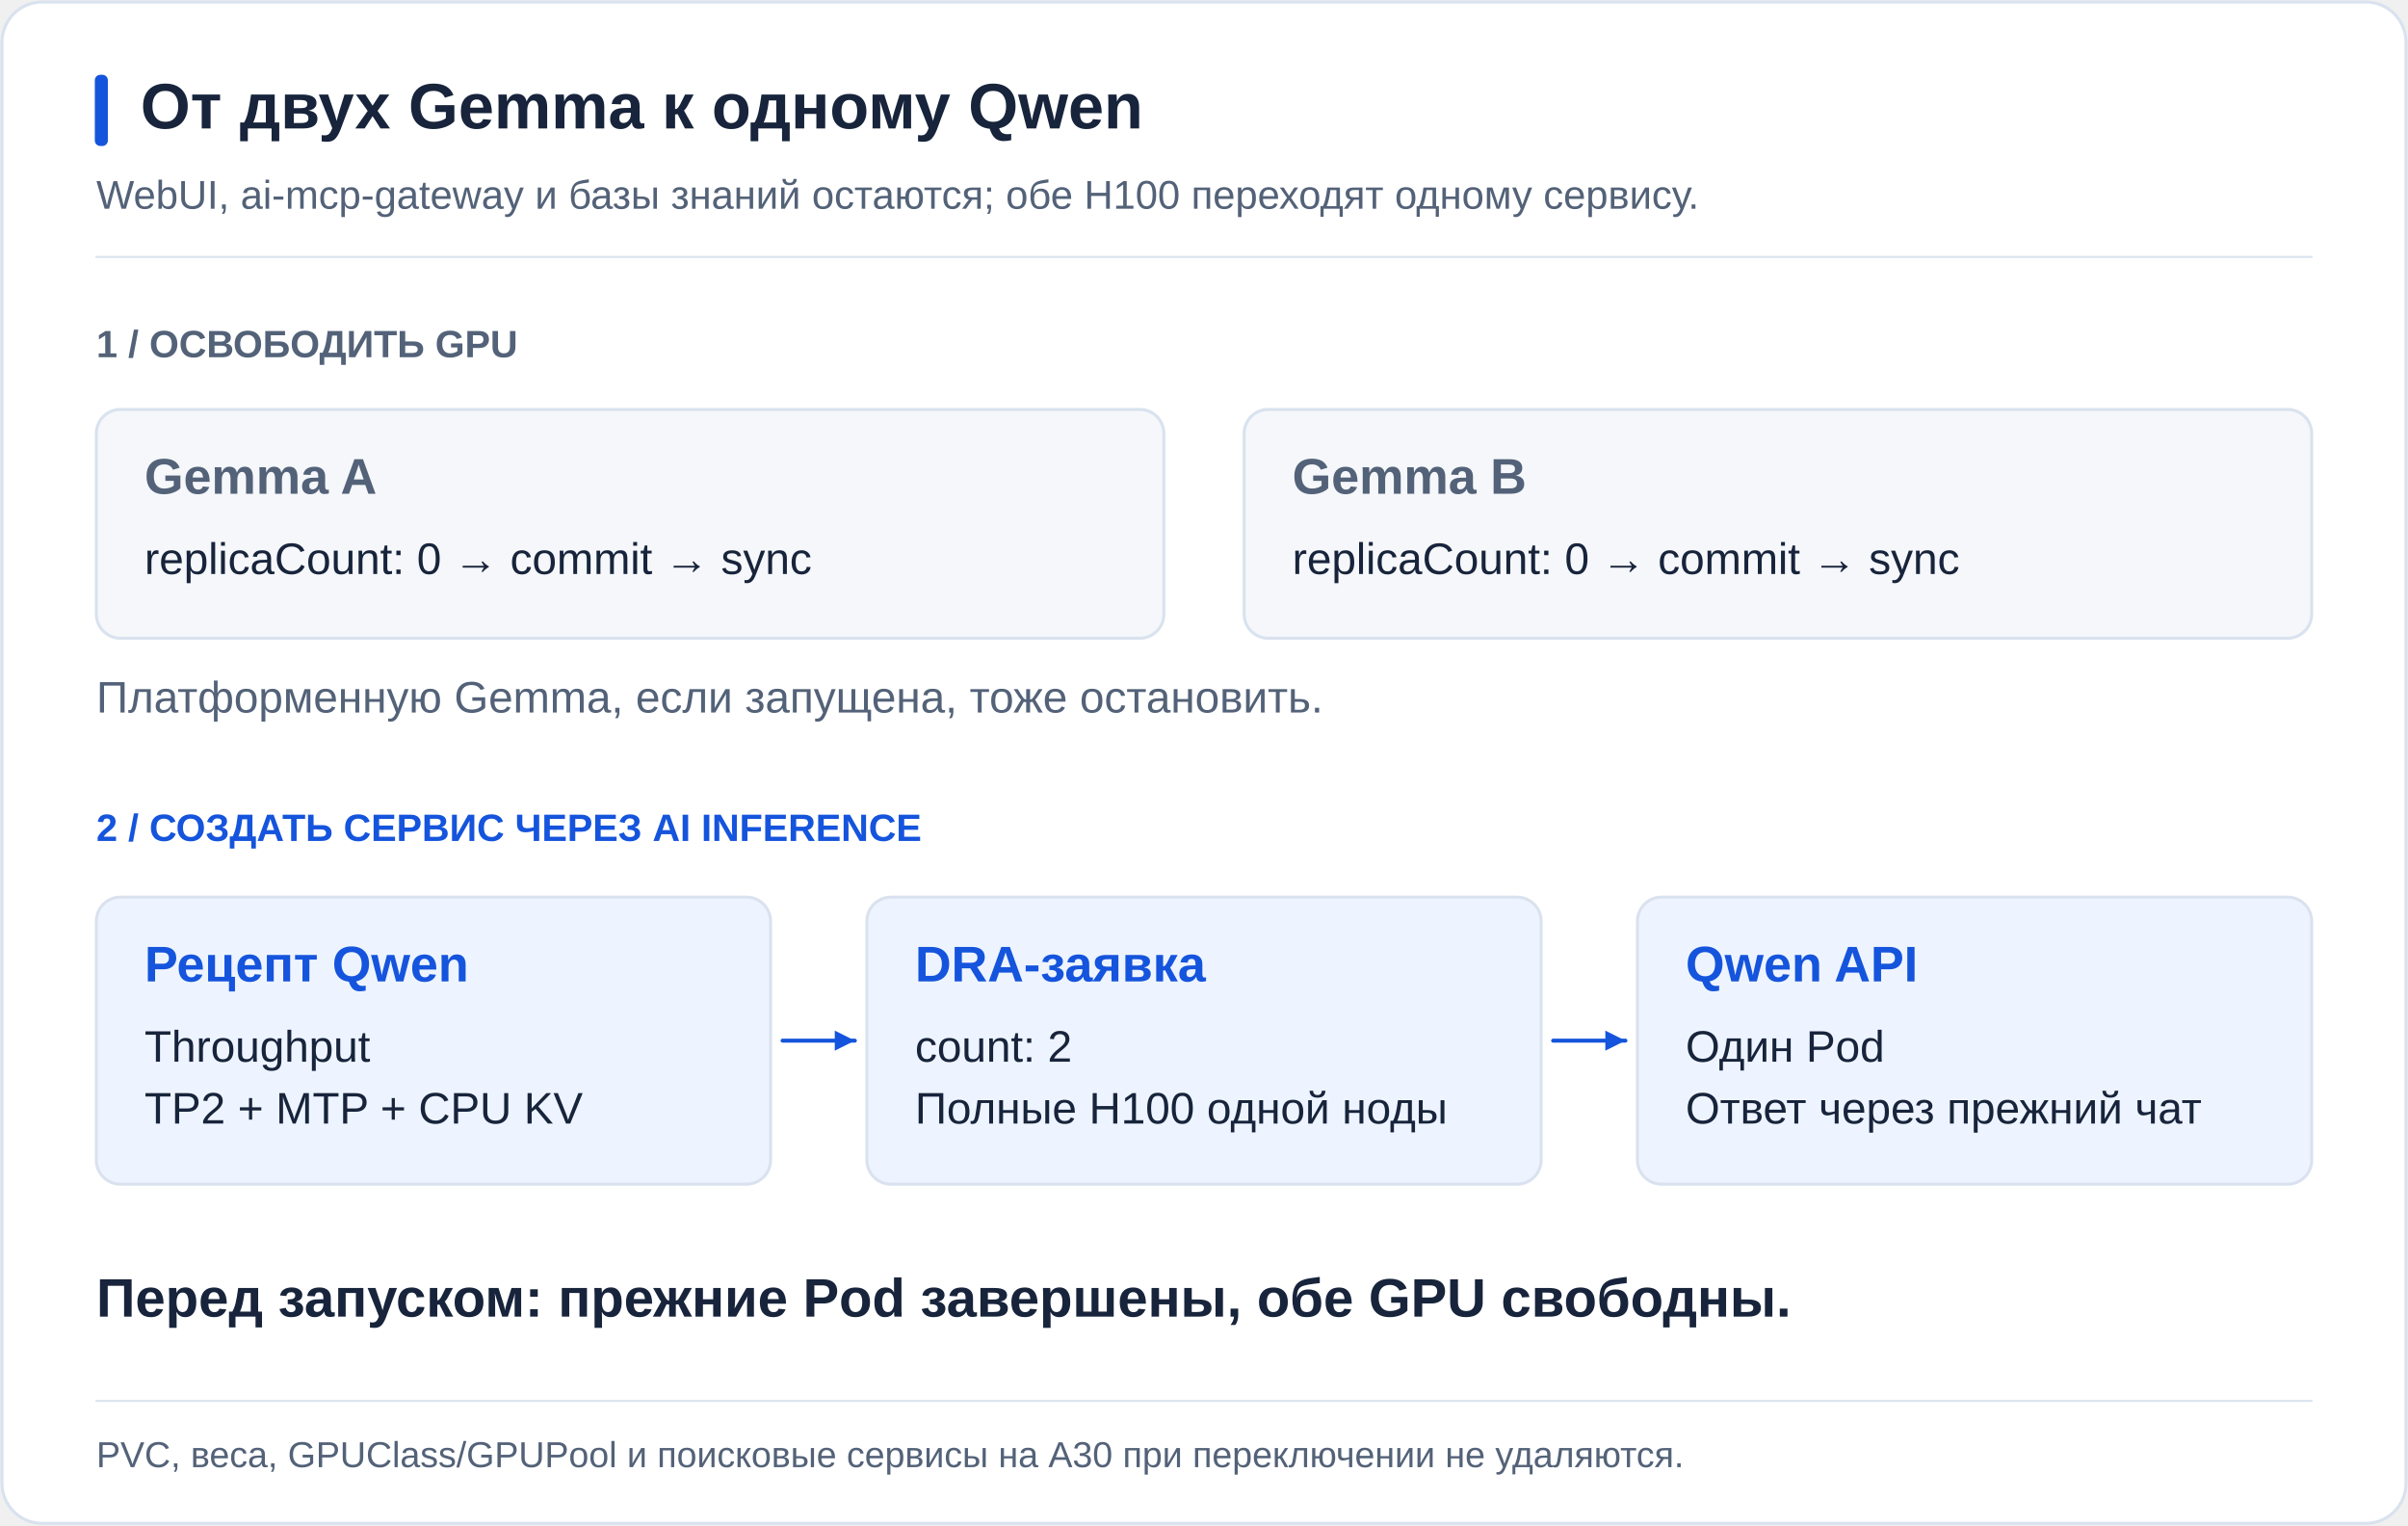
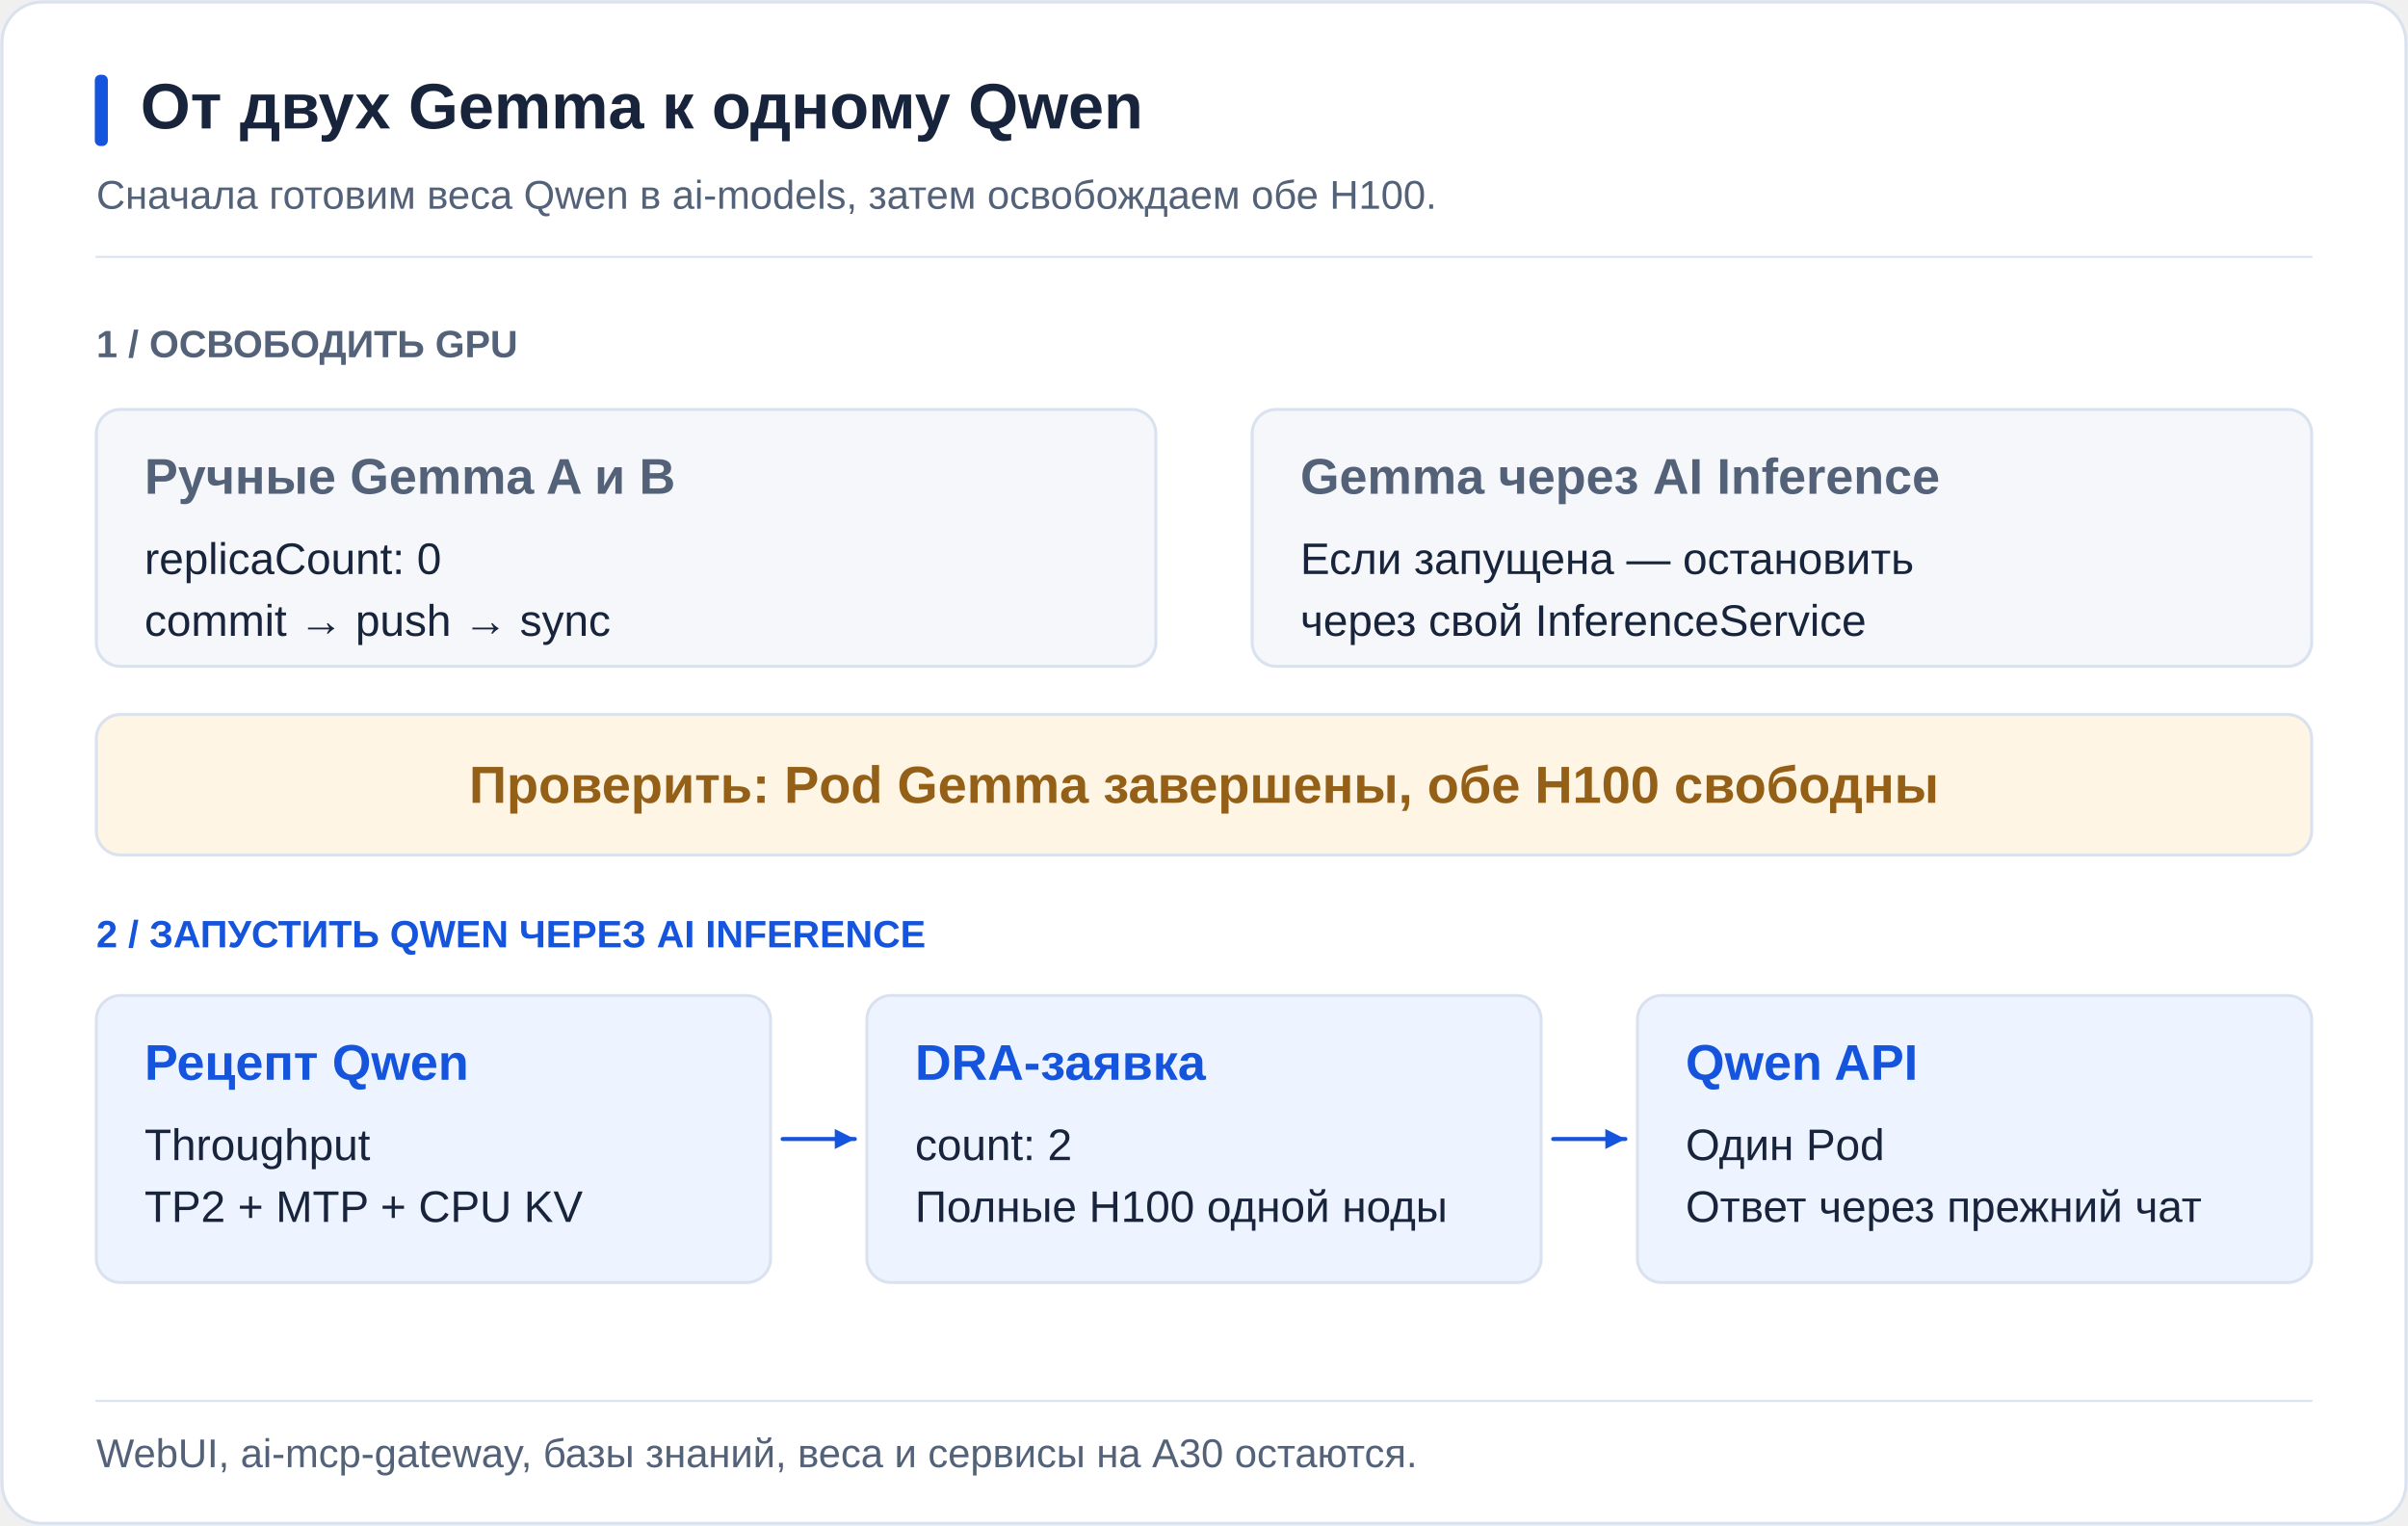
<svg xmlns="http://www.w3.org/2000/svg" width="1200" height="760" viewBox="0 0 1200 760" role="img" aria-labelledby="title desc" data-design="hardfest-v2">
  <defs>
    <marker id="arrow-1554dc" viewBox="0 0 10 10" refX="10" refY="5" markerWidth="10" markerHeight="10" markerUnits="userSpaceOnUse" orient="auto">
      <path d="M0 0 L10 5 L0 10 Z" fill="#1554dc" />
    </marker>
    <marker id="arrow-087d78" viewBox="0 0 10 10" refX="10" refY="5" markerWidth="10" markerHeight="10" markerUnits="userSpaceOnUse" orient="auto">
      <path d="M0 0 L10 5 L0 10 Z" fill="#087d78" />
    </marker>
    <marker id="arrow-7041b8" viewBox="0 0 10 10" refX="10" refY="5" markerWidth="10" markerHeight="10" markerUnits="userSpaceOnUse" orient="auto">
      <path d="M0 0 L10 5 L0 10 Z" fill="#7041b8" />
    </marker>
    <marker id="arrow-536278" viewBox="0 0 10 10" refX="10" refY="5" markerWidth="10" markerHeight="10" markerUnits="userSpaceOnUse" orient="auto">
      <path d="M0 0 L10 5 L0 10 Z" fill="#536278" />
    </marker>
  </defs>
  <style>text{font-family:Arial,Helvetica,sans-serif;font-variant-numeric:tabular-nums}</style>
  <rect x="1" y="1" width="1198" height="758" rx="20" fill="#ffffff" stroke="#d9e2ee" stroke-width="1.5" />
  <rect x="48" y="38" width="5" height="34" rx="2" fill="#1554dc" stroke="#1554dc" stroke-width="1.5" />
  <text x="70" y="64" font-size="32" fill="#17243b" text-anchor="start" font-weight="700" data-max-width="1082">
    <tspan x="70" dy="0">От двух Gemma к одному Qwen</tspan>
  </text>
  <text x="48" y="104" font-size="20" fill="#536278" text-anchor="start" data-max-width="1104">
-     <tspan x="48" dy="0">WebUI, ai-mcp-gateway и базы знаний остаются; обе H100 переходят одному сервису.</tspan>
+     <tspan x="48" dy="0">Сначала готовим веса Qwen в ai-models, затем освобождаем обе H100.</tspan>
  </text>
  <path d="M48 128 H1152" fill="none" stroke="#d9e2ee" stroke-width="1" stroke-linejoin="round" stroke-linecap="round" />
  <text x="48" y="178" font-size="19" fill="#536278" text-anchor="start" font-weight="700">
    <tspan x="48" dy="0">1 / ОСВОБОДИТЬ GPU</tspan>
  </text>
-   <rect x="48" y="204" width="532" height="114" rx="12" fill="#f5f7fa" stroke="#d9e2ee" stroke-width="1.5" data-node="true" />
-   <text x="72" y="246" font-size="25" fill="#536278" text-anchor="start" font-weight="700" data-max-width="484">
-     <tspan x="72" dy="0">Gemma A</tspan>
+   <rect x="48" y="204" width="528" height="128" rx="12" fill="#f5f7fa" stroke="#d9e2ee" stroke-width="1.5" data-node="true" />
+   <text x="72" y="246" font-size="25" fill="#536278" text-anchor="start" font-weight="700" data-max-width="480">
+     <tspan x="72" dy="0">Ручные Gemma A и B</tspan>
  </text>
-   <text x="72" y="286" font-size="22" fill="#17243b" text-anchor="start" data-max-width="484">
-     <tspan x="72" dy="0">replicaCount: 0 → commit → sync</tspan>
+   <text x="72" y="286" font-size="22" fill="#17243b" text-anchor="start" data-max-width="480">
+     <tspan x="72" dy="0">replicaCount: 0</tspan>
+     <tspan x="72" dy="30.8">commit → push → sync</tspan>
  </text>
-   <rect x="620" y="204" width="532" height="114" rx="12" fill="#f5f7fa" stroke="#d9e2ee" stroke-width="1.5" data-node="true" />
-   <text x="644" y="246" font-size="25" fill="#536278" text-anchor="start" font-weight="700" data-max-width="484">
-     <tspan x="644" dy="0">Gemma B</tspan>
+   <rect x="624" y="204" width="528" height="128" rx="12" fill="#f5f7fa" stroke="#d9e2ee" stroke-width="1.5" data-node="true" />
+   <text x="648" y="246" font-size="25" fill="#536278" text-anchor="start" font-weight="700" data-max-width="480">
+     <tspan x="648" dy="0">Gemma через AI Inference</tspan>
  </text>
-   <text x="644" y="286" font-size="22" fill="#17243b" text-anchor="start" data-max-width="484">
-     <tspan x="644" dy="0">replicaCount: 0 → commit → sync</tspan>
+   <text x="648" y="286" font-size="22" fill="#17243b" text-anchor="start" data-max-width="480">
+     <tspan x="648" dy="0">Если запущена — остановить</tspan>
+     <tspan x="648" dy="30.8">через свой InferenceService</tspan>
  </text>
-   <text x="48" y="355" font-size="22" fill="#536278" text-anchor="start">
-     <tspan x="48" dy="0">Платформенную Gemma, если запущена, тоже остановить.</tspan>
+   <rect x="48" y="356" width="1104" height="70" rx="12" fill="#fff5e4" stroke="#d9e2ee" stroke-width="1.5" />
+   <text x="600" y="400" font-size="26" fill="#946017" text-anchor="middle" font-weight="700" data-max-width="1056">
+     <tspan x="600" dy="0">Проверить: Pod Gemma завершены, обе H100 свободны</tspan>
  </text>
-   <text x="48" y="419" font-size="19" fill="#1554dc" text-anchor="start" font-weight="700">
-     <tspan x="48" dy="0">2 / СОЗДАТЬ СЕРВИС ЧЕРЕЗ AI INFERENCE</tspan>
+   <text x="48" y="472" font-size="19" fill="#1554dc" text-anchor="start" font-weight="700">
+     <tspan x="48" dy="0">2 / ЗАПУСТИТЬ QWEN ЧЕРЕЗ AI INFERENCE</tspan>
  </text>
-   <rect x="48" y="447" width="336" height="143" rx="12" fill="#eef4ff" stroke="#d9e2ee" stroke-width="1.5" data-node="true" />
-   <text x="72" y="489" font-size="25" fill="#1554dc" text-anchor="start" font-weight="700" data-max-width="288">
+   <rect x="48" y="496" width="336" height="143" rx="12" fill="#eef4ff" stroke="#d9e2ee" stroke-width="1.5" data-node="true" />
+   <text x="72" y="538" font-size="25" fill="#1554dc" text-anchor="start" font-weight="700" data-max-width="288">
    <tspan x="72" dy="0">Рецепт Qwen</tspan>
  </text>
-   <text x="72" y="529" font-size="22" fill="#17243b" text-anchor="start" data-max-width="288">
+   <text x="72" y="578" font-size="22" fill="#17243b" text-anchor="start" data-max-width="288">
    <tspan x="72" dy="0">Throughput</tspan>
    <tspan x="72" dy="30.8">TP2 + MTP + CPU KV</tspan>
  </text>
-   <path d="M390 518.5 L426 518.5" fill="none" stroke="#1554dc" stroke-width="2" stroke-linejoin="round" stroke-linecap="round" marker-end="url(#arrow-1554dc)" data-connector="true" />
-   <rect x="432" y="447" width="336" height="143" rx="12" fill="#eef4ff" stroke="#d9e2ee" stroke-width="1.5" data-node="true" />
-   <text x="456" y="489" font-size="25" fill="#1554dc" text-anchor="start" font-weight="700" data-max-width="288">
+   <path d="M390 567.5 L426 567.5" fill="none" stroke="#1554dc" stroke-width="2" stroke-linejoin="round" stroke-linecap="round" marker-end="url(#arrow-1554dc)" data-connector="true" />
+   <rect x="432" y="496" width="336" height="143" rx="12" fill="#eef4ff" stroke="#d9e2ee" stroke-width="1.5" data-node="true" />
+   <text x="456" y="538" font-size="25" fill="#1554dc" text-anchor="start" font-weight="700" data-max-width="288">
    <tspan x="456" dy="0">DRA-заявка</tspan>
  </text>
-   <text x="456" y="529" font-size="22" fill="#17243b" text-anchor="start" data-max-width="288">
+   <text x="456" y="578" font-size="22" fill="#17243b" text-anchor="start" data-max-width="288">
    <tspan x="456" dy="0">count: 2</tspan>
    <tspan x="456" dy="30.8">Полные H100 одной ноды</tspan>
  </text>
-   <path d="M774 518.5 L810 518.5" fill="none" stroke="#1554dc" stroke-width="2" stroke-linejoin="round" stroke-linecap="round" marker-end="url(#arrow-1554dc)" data-connector="true" />
-   <rect x="816" y="447" width="336" height="143" rx="12" fill="#eef4ff" stroke="#d9e2ee" stroke-width="1.5" data-node="true" />
-   <text x="840" y="489" font-size="25" fill="#1554dc" text-anchor="start" font-weight="700" data-max-width="288">
+   <path d="M774 567.5 L810 567.5" fill="none" stroke="#1554dc" stroke-width="2" stroke-linejoin="round" stroke-linecap="round" marker-end="url(#arrow-1554dc)" data-connector="true" />
+   <rect x="816" y="496" width="336" height="143" rx="12" fill="#eef4ff" stroke="#d9e2ee" stroke-width="1.5" data-node="true" />
+   <text x="840" y="538" font-size="25" fill="#1554dc" text-anchor="start" font-weight="700" data-max-width="288">
    <tspan x="840" dy="0">Qwen API</tspan>
  </text>
-   <text x="840" y="529" font-size="22" fill="#17243b" text-anchor="start" data-max-width="288">
+   <text x="840" y="578" font-size="22" fill="#17243b" text-anchor="start" data-max-width="288">
    <tspan x="840" dy="0">Один Pod</tspan>
    <tspan x="840" dy="30.8">Ответ через прежний чат</tspan>
  </text>
-   <text x="48" y="656" font-size="27" fill="#17243b" text-anchor="start" font-weight="700">
-     <tspan x="48" dy="0">Перед запуском: прежние Pod завершены, обе GPU свободны.</tspan>
-   </text>
  <path d="M48 698 H1152" fill="none" stroke="#d9e2ee" stroke-width="1" stroke-linejoin="round" stroke-linecap="round" />
-   <text x="48" y="731" font-size="18" fill="#536278" text-anchor="start" data-max-width="1104">
-     <tspan x="48" dy="0">PVC, веса, GPUClass/GPUPool и поисковые сервисы на A30 при переключении не удаляются.</tspan>
+   <text x="48" y="731" font-size="20" fill="#536278" text-anchor="start" data-max-width="1104">
+     <tspan x="48" dy="0">WebUI, ai-mcp-gateway, базы знаний, веса и сервисы на A30 остаются.</tspan>
  </text>
</svg>
